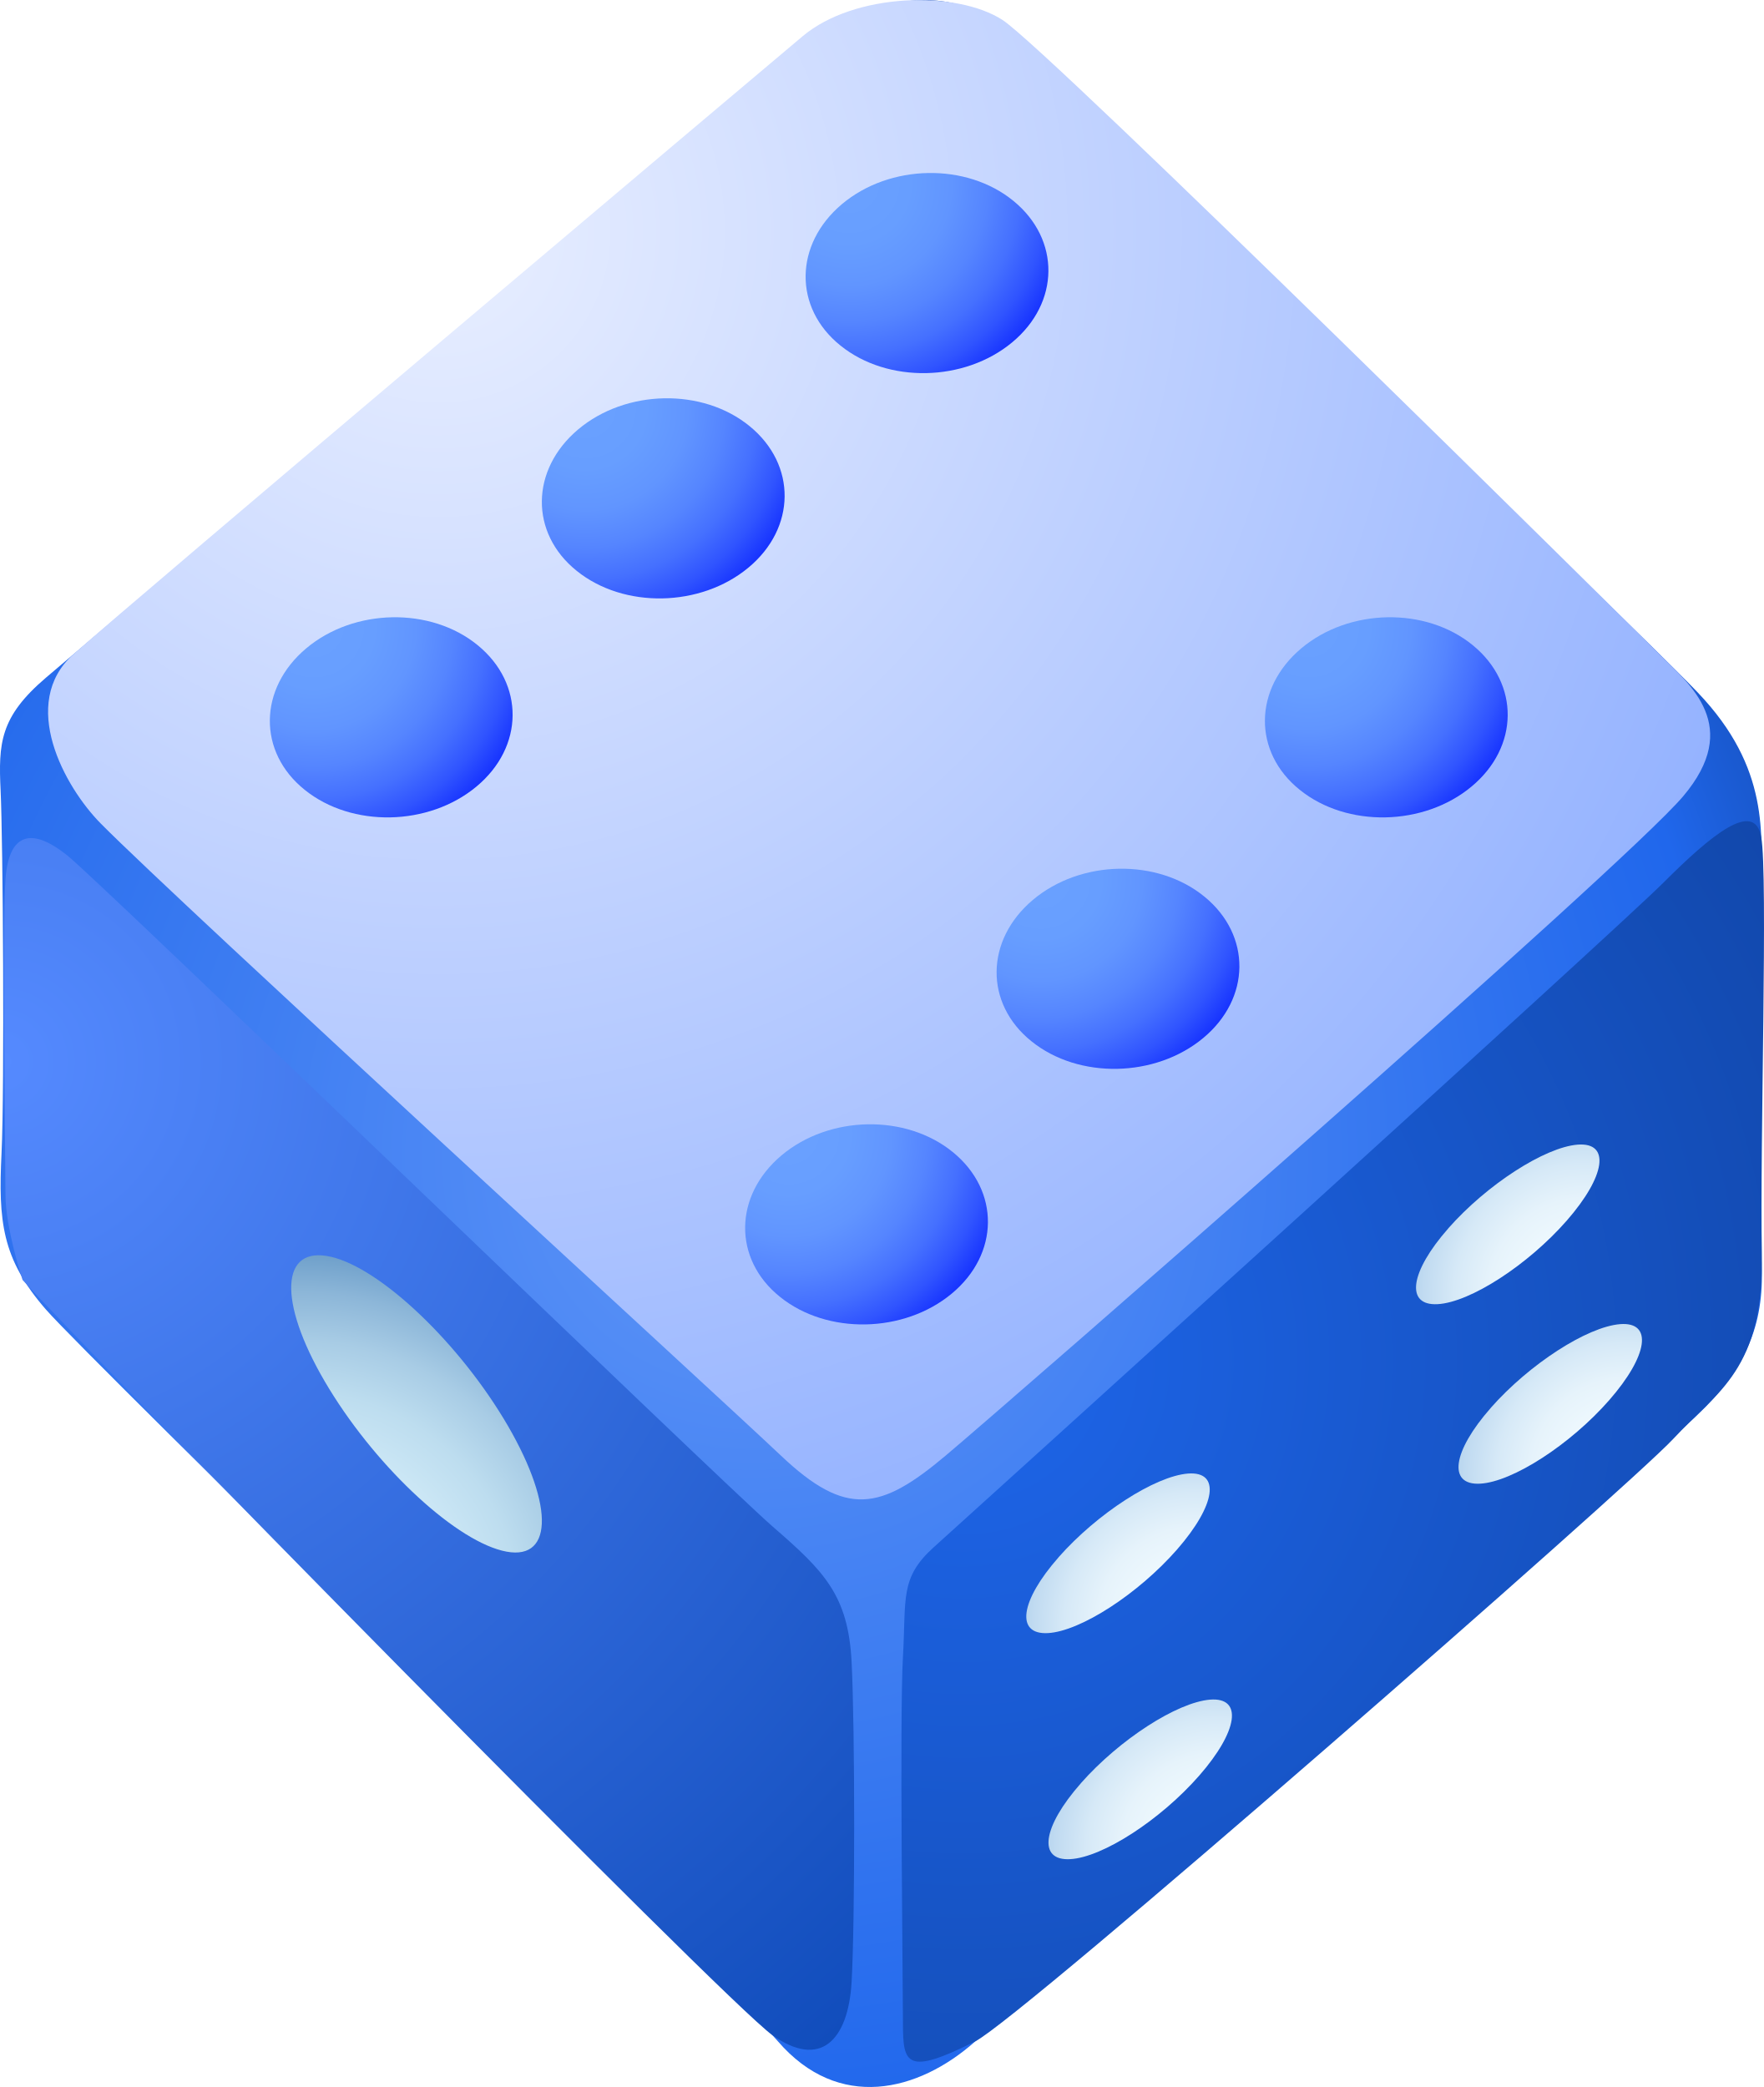
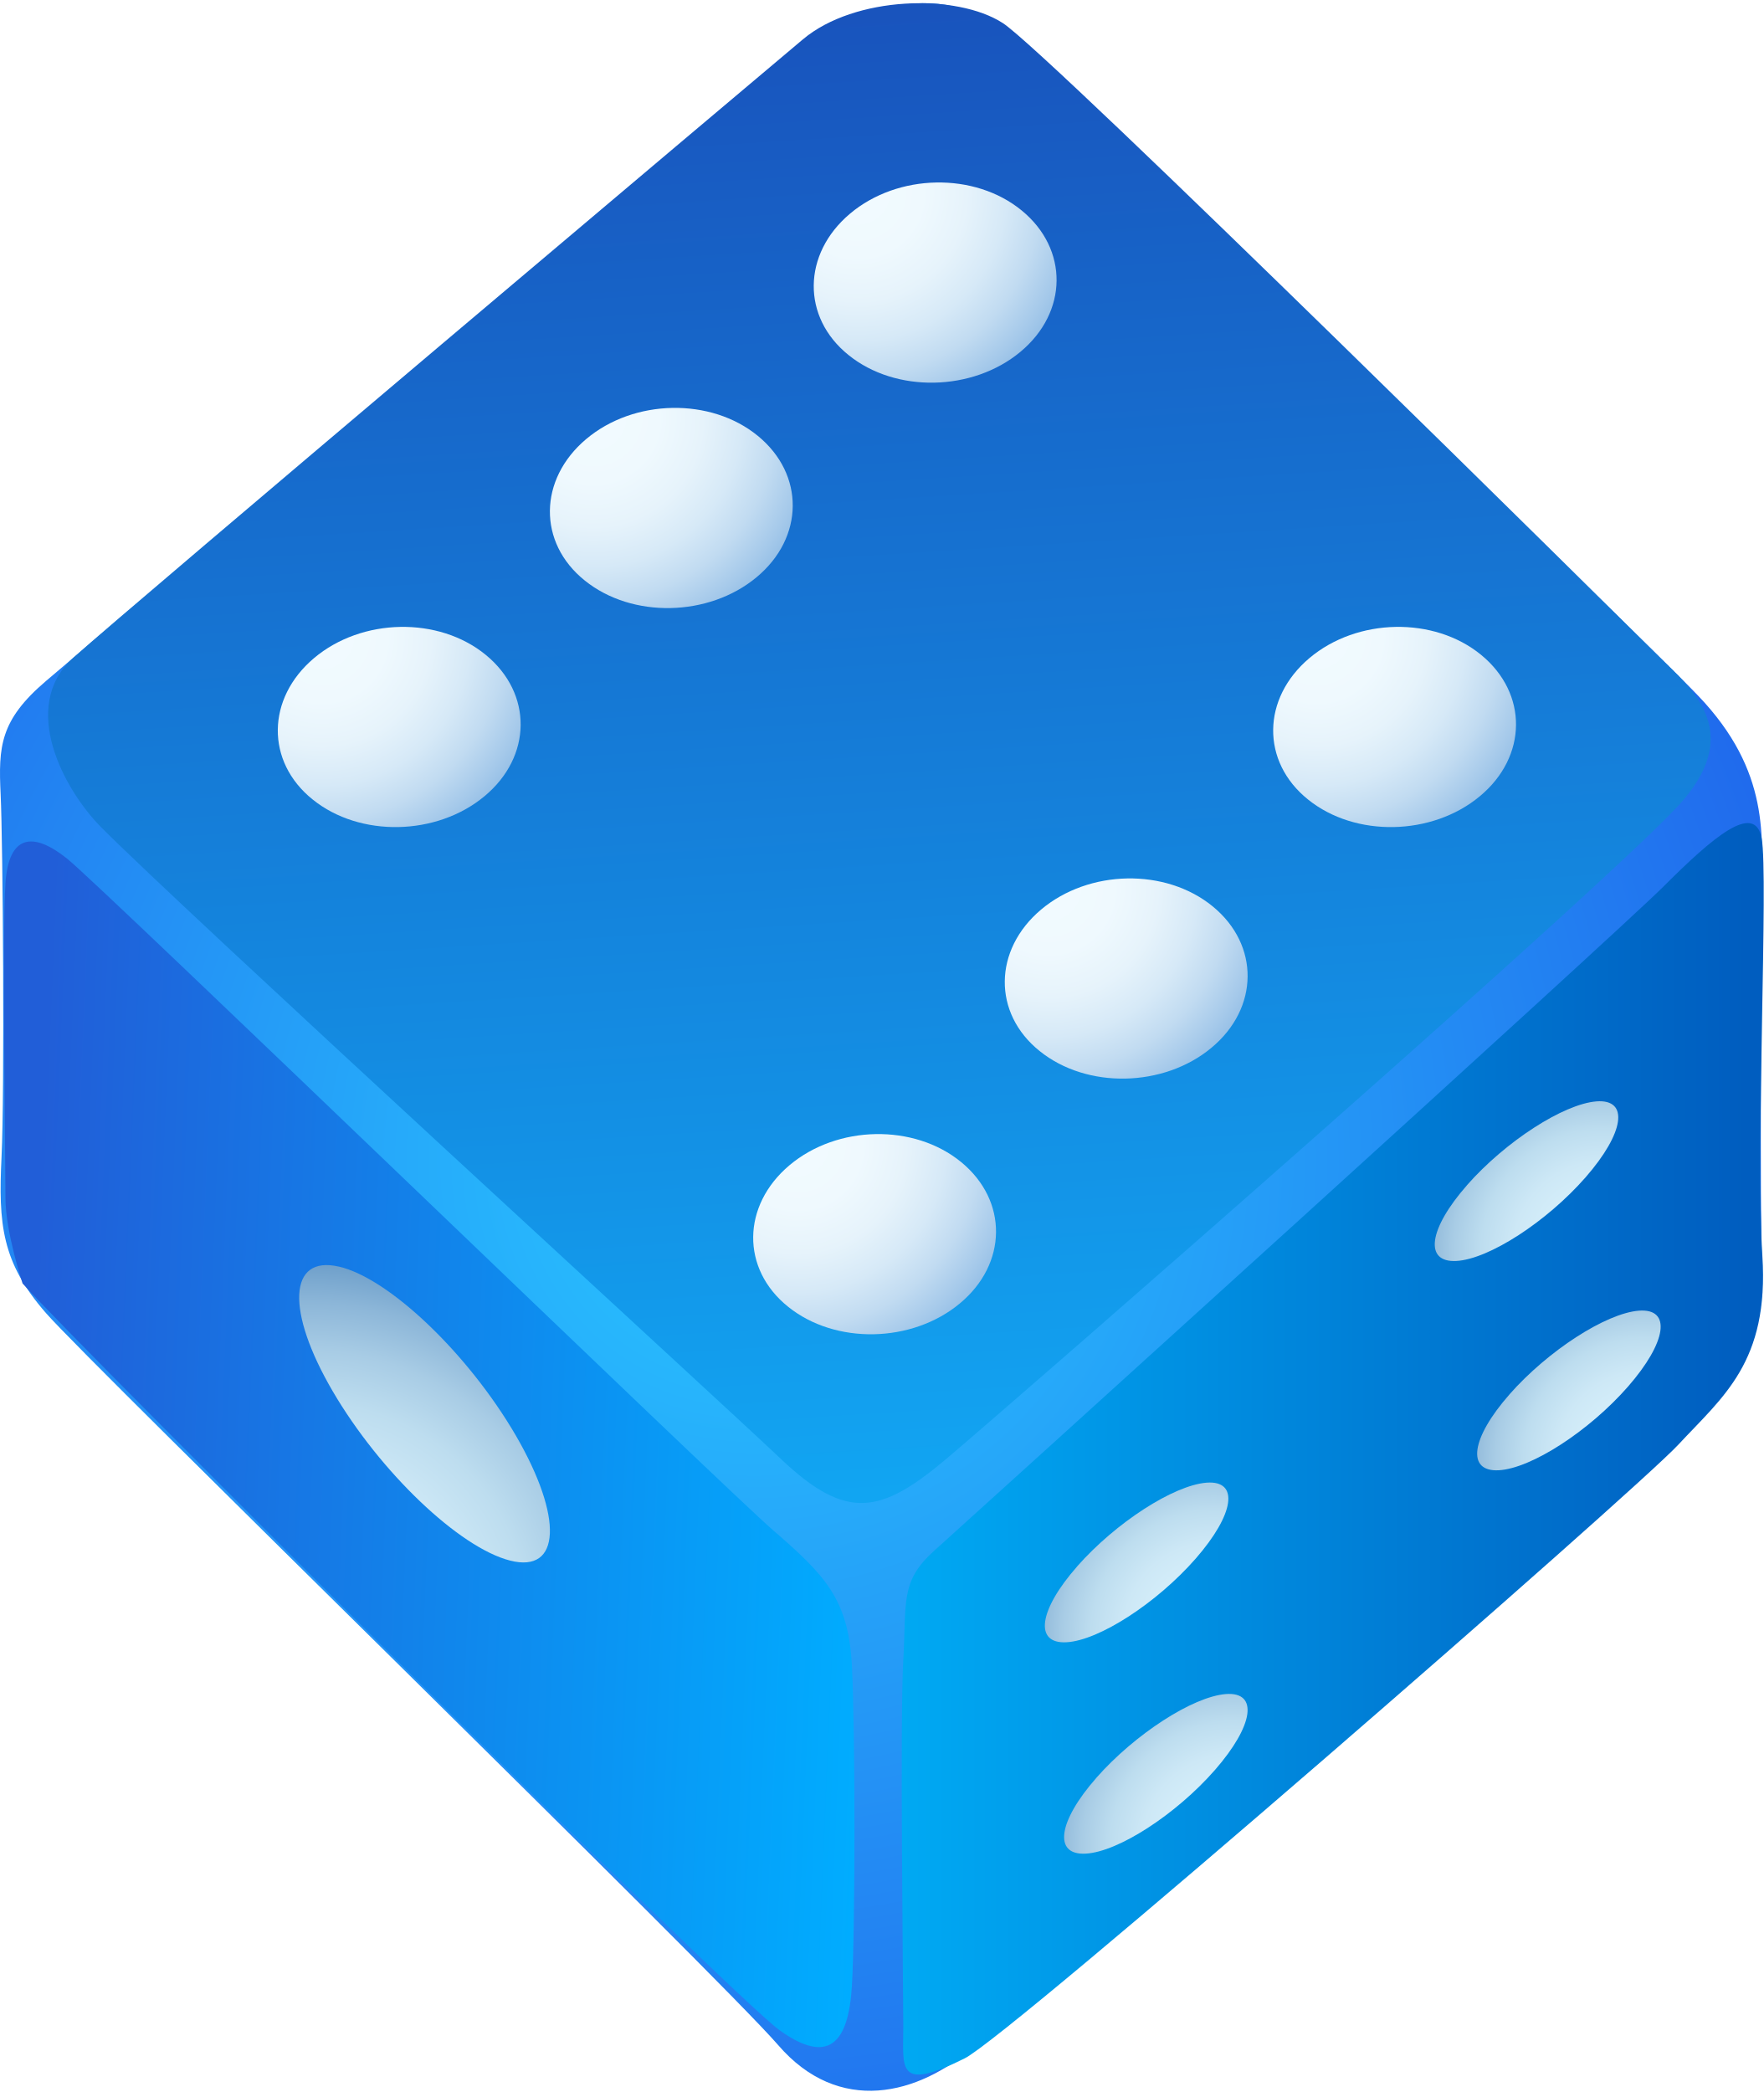
- <svg xmlns="http://www.w3.org/2000/svg" xmlns:xlink="http://www.w3.org/1999/xlink" id="_图层_2" data-name="图层 2" viewBox="0 0 338.32 400.29">
+ <svg xmlns="http://www.w3.org/2000/svg" viewBox="0 0 505 599" fill="none">
+   <path d="M13.145 195.009C42.384 170.085 204.811 32.507 227.733 15.842C250.655 -0.824 273.563 -7.081 296.485 15.842C319.407 38.764 465.244 177.298 486.195 199.175C507.161 221.052 504.428 240.181 504.428 255.682C504.428 271.182 503.756 345.907 504.547 363.215C505.339 380.537 499.873 393.29 485.299 406.954C470.724 420.618 295.738 570.994 279.327 585.583C262.915 600.158 240.143 605.638 222.82 585.583C205.498 565.528 25.868 390.557 13.16 375.968C0.437 361.393 -0.474 350.447 0.437 331.318C1.348 312.189 0.84 241.107 0.183 227.428C-0.474 213.765 -0.026 206.238 13.145 195.009Z" fill="url(#paint0_radial_4982_4645)" />
+   <path d="M28.914 236.821C51.433 259.579 204.96 400.085 223.656 417.795C242.337 435.506 252.178 433.535 270.859 417.795C289.541 402.056 465.004 249.141 482.043 228.997C499.096 208.852 483.999 196.98 475.427 188.408C466.856 179.837 300.382 15.185 287.136 6.613C273.891 -1.958 244.697 -1.197 229.883 11.272C215.069 23.727 38.247 172.833 20.984 188.334C5.394 202.341 18.386 226.189 28.914 236.821Z" fill="url(#paint1_linear_4982_4645)" />
+   <path d="M6.482 367.516C24.148 387.138 209.572 571.576 223.31 581.387C237.049 591.198 242.932 585.314 243.918 568.634C244.903 551.954 244.903 495.895 243.918 476.826C242.932 457.771 236.063 450.902 221.354 438.149C206.645 425.396 29.046 253.711 19.235 245.871C9.424 238.016 2.554 239.002 1.569 252.74C0.583 266.478 1.569 333.184 1.569 342.995C1.569 352.806 6.467 367.516 6.467 367.516H6.482Z" fill="url(#paint2_linear_4982_4645)" />
+   <path d="M276.25 589.346C289.302 582.82 467.827 427.337 480.58 413.614C493.333 399.875 506.563 389.975 504.607 359.571C502.651 329.152 506.369 250.843 504.413 240.077C502.457 229.31 490.167 239.987 476.428 253.71C462.69 267.449 277.266 435.207 267.455 444.047C257.644 452.873 259.6 458.757 258.629 475.437C257.644 492.117 258.629 568.634 258.629 580.416C258.629 592.198 256.643 599.157 276.265 589.346H276.25Z" fill="url(#paint3_linear_4982_4645)" />
+   <path fill-rule="evenodd" clip-rule="evenodd" d="M96.98 362.648C111.405 365.948 134.088 387.646 147.707 411.046C161.326 434.521 160.58 450.544 146.065 446.841C131.52 443.152 108.836 421.544 95.292 398.398C81.808 375.371 82.584 359.348 96.995 362.663L96.98 362.648Z" fill="url(#paint4_radial_4982_4645)" />
+   <path fill-rule="evenodd" clip-rule="evenodd" d="M308.416 448.498C319.452 435.984 335.998 425.292 345.465 424.53C354.888 423.814 353.485 433.535 342.344 446.288C331.219 458.996 314.673 469.718 305.355 470.226C296.022 470.733 297.396 461.012 308.431 448.498H308.416Z" fill="url(#paint5_radial_4982_4645)" />
+   <path fill-rule="evenodd" clip-rule="evenodd" d="M313.926 509.022C324.962 496.508 341.508 485.816 350.975 485.054C360.398 484.338 358.994 494.059 347.854 506.812C336.729 519.52 320.183 530.242 310.865 530.75C301.532 531.257 302.906 521.536 313.941 509.022H313.926Z" fill="url(#paint6_radial_4982_4645)" />
+   <path fill-rule="evenodd" clip-rule="evenodd" d="M432.198 399.248C443.233 386.735 459.779 376.042 469.247 375.281C478.669 374.564 477.266 384.286 466.126 397.038C455.001 409.746 438.455 420.468 429.136 420.976C419.803 421.484 421.177 411.762 432.213 399.248H432.198Z" fill="url(#paint7_radial_4982_4645)" />
+   <path fill-rule="evenodd" clip-rule="evenodd" d="M420.055 339.322C431.091 326.808 447.637 316.116 457.104 315.355C466.527 314.638 465.123 324.359 453.983 337.112C442.858 349.82 426.312 360.542 416.994 361.05C407.661 361.558 409.035 351.836 420.07 339.322H420.055Z" fill="url(#paint8_radial_4982_4645)" />
+   <path fill-rule="evenodd" clip-rule="evenodd" d="M139.09 187.512C152.559 198.548 152.38 216.662 138.687 228.011C125.038 239.36 103.026 239.823 89.527 228.922C76.042 218.11 76.251 199.952 89.93 188.423C103.609 176.895 125.62 176.462 139.09 187.512Z" fill="url(#paint9_radial_4982_4645)" />
+   <path fill-rule="evenodd" clip-rule="evenodd" d="M347.24 259.535C360.71 270.571 360.531 288.685 346.837 300.034C333.188 311.383 311.177 311.846 297.677 300.945C284.193 290.133 284.402 271.974 298.081 260.446C311.759 248.918 333.771 248.485 347.24 259.535Z" fill="url(#paint10_radial_4982_4645)" />
+   <path fill-rule="evenodd" clip-rule="evenodd" d="M216.996 124.808C230.466 135.844 230.286 153.958 216.593 165.307C202.944 176.656 180.933 177.119 167.433 166.218C153.949 155.406 154.158 137.247 167.836 125.719C181.515 114.191 203.526 113.758 216.996 124.808Z" fill="url(#paint11_radial_4982_4645)" />
+   <path fill-rule="evenodd" clip-rule="evenodd" d="M424.088 187.512C437.557 198.548 437.378 216.662 423.685 228.011C410.036 239.36 388.024 239.823 374.525 228.922C361.04 218.11 361.249 199.952 374.928 188.423C388.607 176.895 410.618 176.462 424.088 187.512Z" fill="url(#paint12_radial_4982_4645)" />
+   <path fill-rule="evenodd" clip-rule="evenodd" d="M292.541 60.268C306.011 71.303 305.831 89.417 292.138 100.766C278.489 112.115 256.478 112.578 242.978 101.677C229.494 90.865 229.703 72.707 243.381 61.178C257.06 49.65 279.071 49.217 292.541 60.268Z" fill="url(#paint13_radial_4982_4645)" />
+   <path fill-rule="evenodd" clip-rule="evenodd" d="M275.203 332.736C288.673 343.772 288.494 361.886 274.8 373.235C261.151 384.584 239.14 385.047 225.64 374.146C212.156 363.334 212.365 345.176 226.043 333.647C239.722 322.119 261.733 321.686 275.203 332.736Z" fill="url(#paint14_radial_4982_4645)" />
  <defs>
-     <style>
-       .cls-1 {
-         fill: url(#_未命名的渐变_11);
-       }
- 
-       .cls-1, .cls-2, .cls-3, .cls-4, .cls-5, .cls-6, .cls-7, .cls-8, .cls-9, .cls-10, .cls-11, .cls-12, .cls-13, .cls-14, .cls-15 {
-         stroke-width: 0px;
-       }
- 
-       .cls-2 {
-         fill: url(#_未命名的渐变_10);
-       }
- 
-       .cls-3 {
-         fill: url(#radial-gradient);
-       }
- 
-       .cls-4 {
-         fill: url(#radial-gradient-2);
-       }
- 
-       .cls-4, .cls-5, .cls-6, .cls-7, .cls-8, .cls-9, .cls-11, .cls-12, .cls-13, .cls-14, .cls-15 {
-         fill-rule: evenodd;
-       }
- 
-       .cls-5 {
-         fill: url(#radial-gradient-4);
-       }
- 
-       .cls-6 {
-         fill: url(#radial-gradient-6);
-       }
- 
-       .cls-7 {
-         fill: url(#radial-gradient-3);
-       }
- 
-       .cls-8 {
-         fill: url(#radial-gradient-5);
-       }
- 
-       .cls-9 {
-         fill: url(#_未命名的渐变_8);
-       }
- 
-       .cls-10 {
-         fill: url(#_未命名的渐变_9);
-       }
- 
-       .cls-11 {
-         fill: url(#_未命名的渐变_8-2);
-       }
- 
-       .cls-12 {
-         fill: url(#_未命名的渐变_8-4);
-       }
- 
-       .cls-13 {
-         fill: url(#_未命名的渐变_8-6);
-       }
- 
-       .cls-14 {
-         fill: url(#_未命名的渐变_8-3);
-       }
- 
-       .cls-15 {
-         fill: url(#_未命名的渐变_8-5);
-       }
-     </style>
-     <radialGradient id="_未命名的渐变_11" data-name="未命名的渐变 11" cx="144.69" cy="222.08" fx="144.69" fy="222.08" r="289.57" gradientUnits="userSpaceOnUse">
-       <stop offset="0" stop-color="#6197f8" />
-       <stop offset=".64" stop-color="#2067ec" />
-       <stop offset=".69" stop-color="#1b5cd5" />
-       <stop offset=".77" stop-color="#144db7" />
-       <stop offset=".85" stop-color="#0f43a2" />
-       <stop offset=".93" stop-color="#0c3d95" />
-       <stop offset="1" stop-color="#0c3b91" />
+     <radialGradient id="paint0_radial_4982_4645" cx="0" cy="0" r="1" gradientUnits="userSpaceOnUse" gradientTransform="translate(216.07 332.527) scale(339.877 339.877)">
+       <stop offset="0.06" stop-color="#28C3FF" />
+       <stop offset="0.93" stop-color="#2067EC" />
+       <stop offset="0.94" stop-color="#1C67E7" />
+       <stop offset="0.97" stop-color="#1269DA" />
+       <stop offset="1" stop-color="#0F6AD6" />
    </radialGradient>
-     <radialGradient id="_未命名的渐变_9" data-name="未命名的渐变 9" cx="84.21" cy="44.37" fx="84.21" fy="44.37" r="263" gradientUnits="userSpaceOnUse">
-       <stop offset="0" stop-color="#e9efff" />
-       <stop offset="1" stop-color="#95b3ff" />
+     <linearGradient id="paint1_linear_4982_4645" x1="266.618" y1="442.883" x2="236.737" y2="-30.062" gradientUnits="userSpaceOnUse">
+       <stop stop-color="#11A8F4" />
+       <stop offset="0.98" stop-color="#194FBA" />
+     </linearGradient>
+     <linearGradient id="paint2_linear_4982_4645" x1="8.095" y1="408.761" x2="251.369" y2="419.02" gradientUnits="userSpaceOnUse">
+       <stop stop-color="#215ED8" />
+       <stop offset="1" stop-color="#00ADFF" />
+     </linearGradient>
+     <linearGradient id="paint3_linear_4982_4645" x1="258.181" y1="414.838" x2="504.995" y2="414.838" gradientUnits="userSpaceOnUse">
+       <stop stop-color="#00A9F3" />
+       <stop offset="0.98" stop-color="#005DBF" />
+     </linearGradient>
+     <radialGradient id="paint4_radial_4982_4645" cx="0" cy="0" r="1" gradientUnits="userSpaceOnUse" gradientTransform="translate(87.4896 465.167) rotate(-28.98) scale(106.114)">
+       <stop stop-color="#D9F2FC" />
+       <stop offset="0.26" stop-color="#D6EFFA" />
+       <stop offset="0.44" stop-color="#CDE8F6" />
+       <stop offset="0.6" stop-color="#BDDDEF" />
+       <stop offset="0.74" stop-color="#A8CCE5" />
+       <stop offset="0.87" stop-color="#8CB6D8" />
+       <stop offset="0.99" stop-color="#6A9CC8" />
+       <stop offset="1" stop-color="#679AC7" />
    </radialGradient>
-     <radialGradient id="_未命名的渐变_10" data-name="未命名的渐变 10" cx=".23" cy="203.63" fx=".23" fy="203.63" r="250.09" gradientUnits="userSpaceOnUse">
-       <stop offset="0" stop-color="#558aff" />
-       <stop offset="1" stop-color="#104cbb" />
+     <radialGradient id="paint5_radial_4982_4645" cx="0" cy="0" r="1" gradientUnits="userSpaceOnUse" gradientTransform="translate(347.543 467.357) rotate(-40.46) scale(58.4182 58.4182)">
+       <stop stop-color="#D9F2FC" />
+       <stop offset="0.26" stop-color="#D6EFFA" />
+       <stop offset="0.44" stop-color="#CDE8F6" />
+       <stop offset="0.6" stop-color="#BDDDEF" />
+       <stop offset="0.74" stop-color="#A8CCE5" />
+       <stop offset="0.87" stop-color="#8CB6D8" />
+       <stop offset="0.99" stop-color="#6A9CC8" />
+       <stop offset="1" stop-color="#679AC7" />
    </radialGradient>
-     <radialGradient id="radial-gradient" cx="184.64" cy="260.72" fx="184.64" fy="260.72" r="250.75" gradientUnits="userSpaceOnUse">
-       <stop offset="0" stop-color="#1e66eb" />
-       <stop offset="1" stop-color="#0d3d95" />
+     <radialGradient id="paint6_radial_4982_4645" cx="0" cy="0" r="1" gradientUnits="userSpaceOnUse" gradientTransform="translate(353.064 527.887) rotate(-40.46) scale(58.4182 58.4182)">
+       <stop stop-color="#D9F2FC" />
+       <stop offset="0.26" stop-color="#D6EFFA" />
+       <stop offset="0.44" stop-color="#CDE8F6" />
+       <stop offset="0.6" stop-color="#BDDDEF" />
+       <stop offset="0.74" stop-color="#A8CCE5" />
+       <stop offset="0.87" stop-color="#8CB6D8" />
+       <stop offset="0.99" stop-color="#6A9CC8" />
+       <stop offset="1" stop-color="#679AC7" />
    </radialGradient>
-     <radialGradient id="radial-gradient-2" cx="-996.06" cy="-811.22" fx="-996.06" fy="-811.22" r="71.06" gradientTransform="translate(1321.47 536.74) rotate(-28.98)" gradientUnits="userSpaceOnUse">
-       <stop offset="0" stop-color="#d9f2fc" />
-       <stop offset=".26" stop-color="#d6effa" />
-       <stop offset=".44" stop-color="#cde8f6" />
-       <stop offset=".6" stop-color="#bdddef" />
-       <stop offset=".74" stop-color="#a8cce5" />
-       <stop offset=".87" stop-color="#8cb6d8" />
-       <stop offset=".99" stop-color="#6a9cc8" />
-       <stop offset="1" stop-color="#679ac7" />
+     <radialGradient id="paint7_radial_4982_4645" cx="0" cy="0" r="1" gradientUnits="userSpaceOnUse" gradientTransform="translate(471.33 418.111) rotate(-40.46) scale(58.4182 58.4182)">
+       <stop stop-color="#D9F2FC" />
+       <stop offset="0.26" stop-color="#D6EFFA" />
+       <stop offset="0.44" stop-color="#CDE8F6" />
+       <stop offset="0.6" stop-color="#BDDDEF" />
+       <stop offset="0.74" stop-color="#A8CCE5" />
+       <stop offset="0.87" stop-color="#8CB6D8" />
+       <stop offset="0.99" stop-color="#6A9CC8" />
+       <stop offset="1" stop-color="#679AC7" />
    </radialGradient>
-     <radialGradient id="radial-gradient-3" cx="-1069.08" cy="-1404.81" fx="-1069.08" fy="-1404.81" r="39.12" gradientTransform="translate(1954.25 686.44) rotate(-40.46)" gradientUnits="userSpaceOnUse">
-       <stop offset="0" stop-color="#f2fbff" />
-       <stop offset=".28" stop-color="#eff9fe" />
-       <stop offset=".47" stop-color="#e6f3fb" />
-       <stop offset=".64" stop-color="#d6e9f7" />
-       <stop offset=".79" stop-color="#c1dbf1" />
-       <stop offset=".93" stop-color="#a5c9ea" />
-       <stop offset="1" stop-color="#95bfe6" />
+     <radialGradient id="paint8_radial_4982_4645" cx="0" cy="0" r="1" gradientUnits="userSpaceOnUse" gradientTransform="translate(459.18 358.189) rotate(-40.46) scale(58.4182 58.4182)">
+       <stop stop-color="#D9F2FC" />
+       <stop offset="0.26" stop-color="#D6EFFA" />
+       <stop offset="0.44" stop-color="#CDE8F6" />
+       <stop offset="0.6" stop-color="#BDDDEF" />
+       <stop offset="0.74" stop-color="#A8CCE5" />
+       <stop offset="0.87" stop-color="#8CB6D8" />
+       <stop offset="0.99" stop-color="#6A9CC8" />
+       <stop offset="1" stop-color="#679AC7" />
    </radialGradient>
-     <radialGradient id="radial-gradient-4" cx="-1093.98" cy="-1369.07" fx="-1093.98" fy="-1369.07" xlink:href="#radial-gradient-3" />
-     <radialGradient id="radial-gradient-5" cx="-987.41" cy="-1372.83" fx="-987.41" fy="-1372.83" r="39.12" xlink:href="#radial-gradient-3" />
-     <radialGradient id="radial-gradient-6" cx="-971.26" cy="-1404.32" fx="-971.26" fy="-1404.32" r="39.12" xlink:href="#radial-gradient-3" />
-     <radialGradient id="_未命名的渐变_8" data-name="未命名的渐变 8" cx="2802.49" cy="405.89" fx="2802.49" fy="405.89" r="44.54" gradientTransform="translate(-1419.79 -2293.93) rotate(50.25)" gradientUnits="userSpaceOnUse">
-       <stop offset="0" stop-color="#6aa1ff" />
-       <stop offset=".26" stop-color="#679eff" />
-       <stop offset=".44" stop-color="#6195ff" />
-       <stop offset=".6" stop-color="#5585ff" />
-       <stop offset=".74" stop-color="#4570ff" />
-       <stop offset=".87" stop-color="#3054ff" />
-       <stop offset=".99" stop-color="#1632ff" />
-       <stop offset="1" stop-color="#1531ff" />
+     <radialGradient id="paint9_radial_4982_4645" cx="0" cy="0" r="1" gradientUnits="userSpaceOnUse" gradientTransform="translate(92.0833 182.301) rotate(50.25) scale(66.5119 66.5119)">
+       <stop stop-color="#F2FBFF" />
+       <stop offset="0.28" stop-color="#EFF9FE" />
+       <stop offset="0.47" stop-color="#E6F3FB" />
+       <stop offset="0.64" stop-color="#D6E9F7" />
+       <stop offset="0.79" stop-color="#C1DBF1" />
+       <stop offset="0.93" stop-color="#A5C9EA" />
+       <stop offset="1" stop-color="#95BFE6" />
    </radialGradient>
-     <radialGradient id="_未命名的渐变_8-2" data-name="未命名的渐变 8" cx="2928.69" cy="329.55" fx="2928.69" fy="329.55" xlink:href="#_未命名的渐变_8" />
-     <radialGradient id="_未命名的渐变_8-3" data-name="未命名的渐变 8" cx="2803.55" cy="338.92" fx="2803.55" fy="338.92" r="44.54" xlink:href="#_未命名的渐变_8" />
-     <radialGradient id="_未命名的渐变_8-4" data-name="未命名的渐变 8" cx="2924.51" cy="259.15" fx="2924.51" fy="259.15" r="44.54" xlink:href="#_未命名的渐变_8" />
-     <radialGradient id="_未命名的渐变_8-5" data-name="未命名的渐变 8" cx="2802.67" cy="272.4" fx="2802.67" fy="272.4" r="44.54" xlink:href="#_未命名的渐变_8" />
-     <radialGradient id="_未命名的渐变_8-6" data-name="未命名的渐变 8" cx="2935.54" cy="397.98" fx="2935.54" fy="397.98" r="44.54" xlink:href="#_未命名的渐变_8" />
+     <radialGradient id="paint10_radial_4982_4645" cx="0" cy="0" r="1" gradientUnits="userSpaceOnUse" gradientTransform="translate(300.223 254.308) rotate(50.25) scale(66.5119 66.5119)">
+       <stop stop-color="#F2FBFF" />
+       <stop offset="0.28" stop-color="#EFF9FE" />
+       <stop offset="0.47" stop-color="#E6F3FB" />
+       <stop offset="0.64" stop-color="#D6E9F7" />
+       <stop offset="0.79" stop-color="#C1DBF1" />
+       <stop offset="0.93" stop-color="#A5C9EA" />
+       <stop offset="1" stop-color="#95BFE6" />
+     </radialGradient>
+     <radialGradient id="paint11_radial_4982_4645" cx="0" cy="0" r="1" gradientUnits="userSpaceOnUse" gradientTransform="translate(169.974 119.579) rotate(50.25) scale(66.5119)">
+       <stop stop-color="#F2FBFF" />
+       <stop offset="0.28" stop-color="#EFF9FE" />
+       <stop offset="0.47" stop-color="#E6F3FB" />
+       <stop offset="0.64" stop-color="#D6E9F7" />
+       <stop offset="0.79" stop-color="#C1DBF1" />
+       <stop offset="0.93" stop-color="#A5C9EA" />
+       <stop offset="1" stop-color="#95BFE6" />
+     </radialGradient>
+     <radialGradient id="paint12_radial_4982_4645" cx="0" cy="0" r="1" gradientUnits="userSpaceOnUse" gradientTransform="translate(377.073 182.275) rotate(50.25) scale(66.5119)">
+       <stop stop-color="#F2FBFF" />
+       <stop offset="0.28" stop-color="#EFF9FE" />
+       <stop offset="0.47" stop-color="#E6F3FB" />
+       <stop offset="0.64" stop-color="#D6E9F7" />
+       <stop offset="0.79" stop-color="#C1DBF1" />
+       <stop offset="0.93" stop-color="#A5C9EA" />
+       <stop offset="1" stop-color="#95BFE6" />
+     </radialGradient>
+     <radialGradient id="paint13_radial_4982_4645" cx="0" cy="0" r="1" gradientUnits="userSpaceOnUse" gradientTransform="translate(245.516 55.041) rotate(50.25) scale(66.5119 66.5119)">
+       <stop stop-color="#F2FBFF" />
+       <stop offset="0.28" stop-color="#EFF9FE" />
+       <stop offset="0.47" stop-color="#E6F3FB" />
+       <stop offset="0.64" stop-color="#D6E9F7" />
+       <stop offset="0.79" stop-color="#C1DBF1" />
+       <stop offset="0.93" stop-color="#A5C9EA" />
+       <stop offset="1" stop-color="#95BFE6" />
+     </radialGradient>
+     <radialGradient id="paint14_radial_4982_4645" cx="0" cy="0" r="1" gradientUnits="userSpaceOnUse" gradientTransform="translate(228.21 327.505) rotate(50.25) scale(66.5119 66.5119)">
+       <stop stop-color="#F2FBFF" />
+       <stop offset="0.28" stop-color="#EFF9FE" />
+       <stop offset="0.47" stop-color="#E6F3FB" />
+       <stop offset="0.64" stop-color="#D6E9F7" />
+       <stop offset="0.79" stop-color="#C1DBF1" />
+       <stop offset="0.93" stop-color="#A5C9EA" />
+       <stop offset="1" stop-color="#95BFE6" />
+     </radialGradient>
  </defs>
-   <g id="_图层_1-2" data-name="图层 1">
-     <g>
-       <path class="cls-1" d="m8.8,129.99C28.38,113.3,137.15,21.17,152.5,10.01s30.69-15.35,46.04,0c15.35,15.35,113.01,108.12,127.04,122.77s12.21,27.46,12.21,37.84-.45,60.42.08,72.01-3.13,20.14-12.89,29.29c-9.76,9.15-126.94,109.85-137.93,119.62-10.99,9.76-26.24,13.43-37.84,0-11.6-13.43-131.89-130.6-140.4-140.37C.29,241.41-.32,234.08.29,221.27s.27-60.41-.17-69.57c-.44-9.15-.14-14.19,8.68-21.71Z" />
-       <path class="cls-10" d="m19.36,157.99c15.08,15.24,117.89,109.33,130.41,121.19,12.51,11.86,19.1,10.54,31.61,0,12.51-10.54,130.01-112.94,141.42-126.43,11.42-13.49,1.31-21.44-4.43-27.18-5.74-5.74-117.22-116-126.09-121.74-8.88-5.74-28.42-5.23-38.34,3.12S25.61,115.14,14.05,125.52c-10.44,9.38-1.74,25.35,5.31,32.47Z" />
-       <path class="cls-2" d="m4.34,245.51c11.83,13.14,134.58,138.25,143.78,144.82,9.2,6.57,14.55,1.04,15.21-10.13.66-11.17.66-48.71,0-61.48-.66-12.76-5.26-17.36-15.11-25.9-9.85-8.54-128.77-123.51-135.34-128.77-6.57-5.26-11.17-4.6-11.83,4.6-.66,9.2,0,53.87,0,60.44s3.28,16.42,3.28,16.42Z" />
-       <path class="cls-3" d="m187.04,391.54c8.74-4.37,125.35-106.37,133.89-115.57s17.41-13.2,16.98-35.8c-.39-20.41,1.2-72.43-.12-79.64-1.31-7.21-9.56-.43-18.76,8.77-9.2,9.2-133.37,121.54-139.94,127.46s-5.26,9.85-5.91,21.02c-.66,11.17,0,62.41,0,70.3s.72,10.03,13.86,3.46Z" />
-       <path class="cls-4" d="m63.43,241.04c9.66,2.21,24.85,16.74,33.97,32.41,9.12,15.72,8.62,26.45-1.1,23.97-9.74-2.47-24.93-16.94-34-32.44-9.03-15.42-8.51-26.15,1.14-23.93h0Z" />
-       <path class="cls-7" d="m203.03,298.68c7.39-8.38,18.47-15.54,24.81-16.05,6.31-.48,5.37,6.03-2.09,14.57-7.45,8.51-18.53,15.69-24.77,16.03-6.25.34-5.33-6.17,2.06-14.55h0Z" />
-       <path class="cls-5" d="m207.29,342.04c7.39-8.38,18.47-15.54,24.81-16.05,6.31-.48,5.37,6.03-2.09,14.57-7.45,8.51-18.53,15.69-24.77,16.03-6.25.34-5.33-6.17,2.06-14.55h0Z" />
-       <path class="cls-8" d="m285.93,270.02c7.39-8.38,18.47-15.54,24.81-16.05,6.31-.48,5.37,6.03-2.09,14.57-7.45,8.51-18.53,15.69-24.77,16.03-6.25.34-5.33-6.17,2.06-14.55h0Z" />
-       <path class="cls-6" d="m277.78,235.59c7.39-8.38,18.47-15.54,24.81-16.05,6.31-.48,5.37,6.03-2.09,14.57-7.45,8.51-18.53,15.69-24.77,16.03-6.25.34-5.33-6.17,2.06-14.55h0Z" />
-       <path class="cls-9" d="m91.63,123.76c9.02,7.39,8.9,19.52-.27,27.12-9.14,7.6-23.88,7.91-32.92.61-9.03-7.24-8.89-19.4.27-27.12,9.16-7.72,23.9-8.01,32.92-.61h0Z" />
-       <path class="cls-11" d="m231.02,171.99c9.02,7.39,8.9,19.52-.27,27.12-9.14,7.6-23.88,7.91-32.92.61-9.03-7.24-8.89-19.4.27-27.12,9.16-7.72,23.9-8.01,32.92-.61h0Z" />
-       <path class="cls-14" d="m143.8,81.76c9.02,7.39,8.9,19.52-.27,27.12-9.14,7.6-23.88,7.91-32.92.61-9.03-7.24-8.89-19.4.27-27.12,9.16-7.72,23.9-8.01,32.92-.61h0Z" />
-       <path class="cls-12" d="m282.48,123.76c9.02,7.39,8.9,19.52-.27,27.12-9.14,7.6-23.88,7.91-32.92.61-9.03-7.24-8.89-19.4.27-27.12,9.16-7.72,23.9-8.01,32.92-.61h0Z" />
-       <path class="cls-15" d="m194.39,38.55c9.02,7.39,8.9,19.52-.27,27.12-9.14,7.6-23.88,7.91-32.92.61-9.03-7.24-8.89-19.4.27-27.12,9.16-7.72,23.9-8.01,32.92-.61h0Z" />
-       <path class="cls-13" d="m182.79,221.01c9.02,7.39,8.9,19.52-.27,27.12-9.14,7.6-23.88,7.91-32.92.61-9.03-7.24-8.89-19.4.27-27.12,9.16-7.72,23.9-8.01,32.92-.61h0Z" />
-     </g>
-   </g>
</svg>
